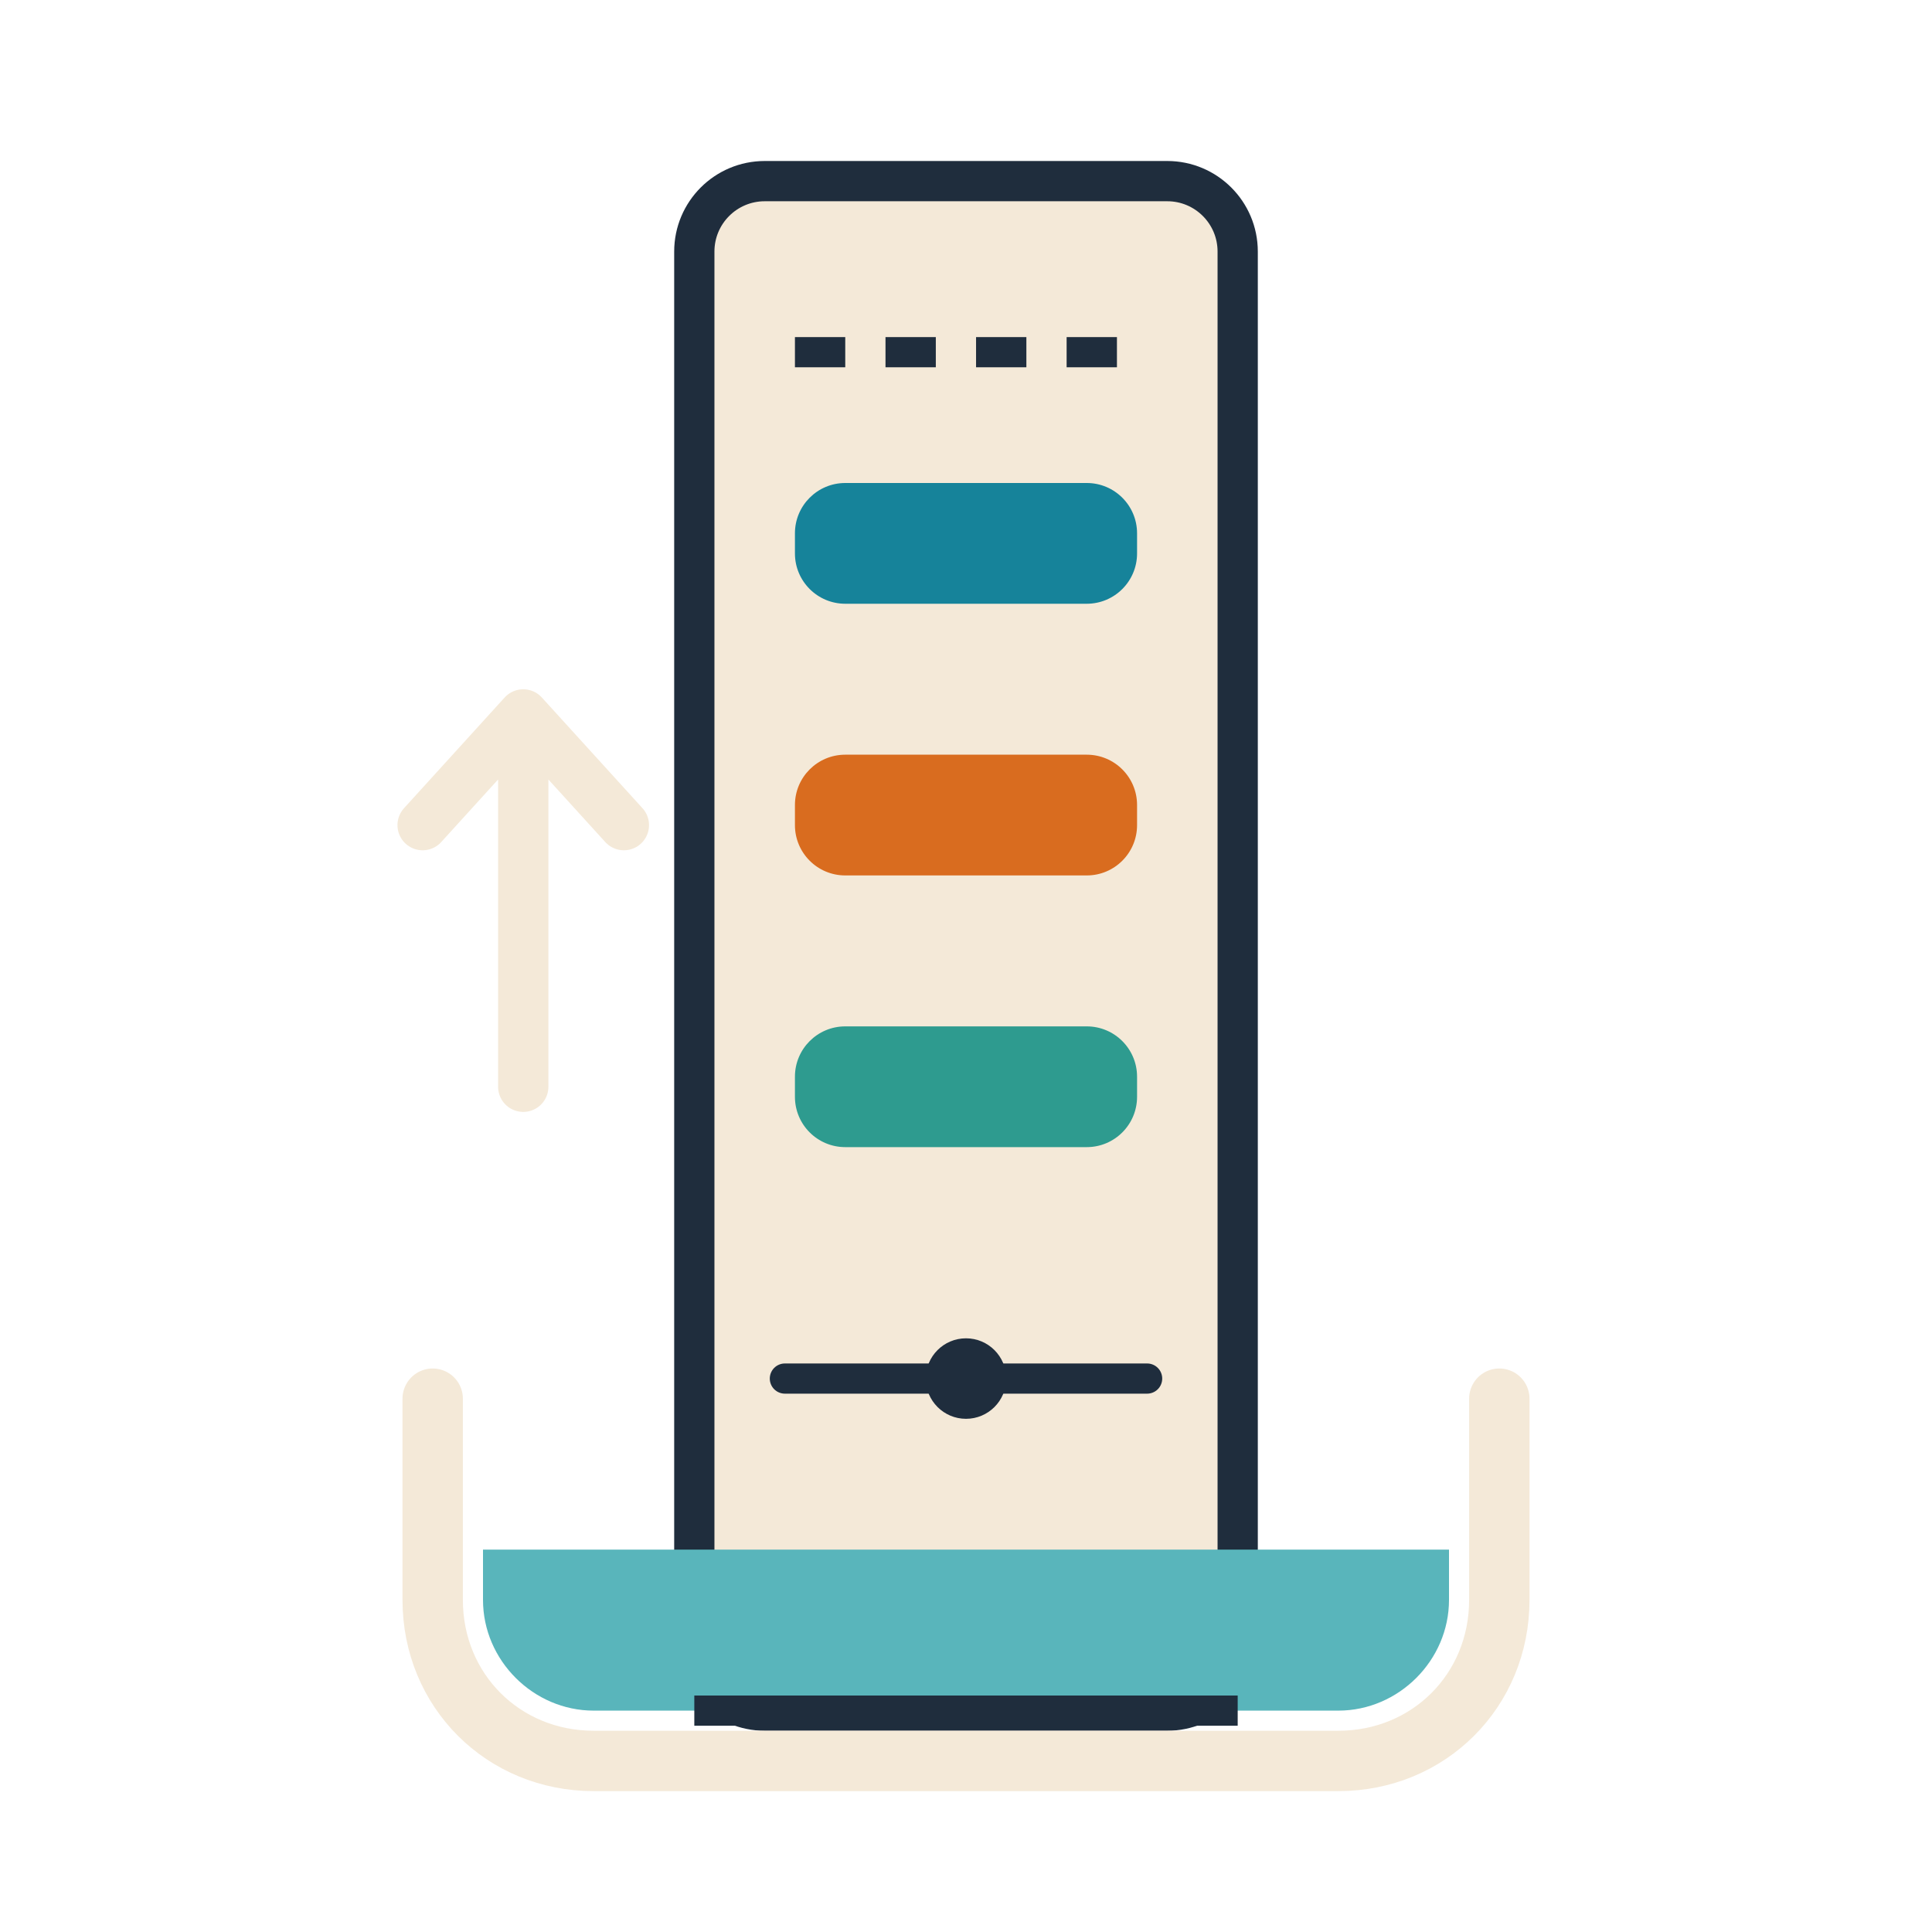
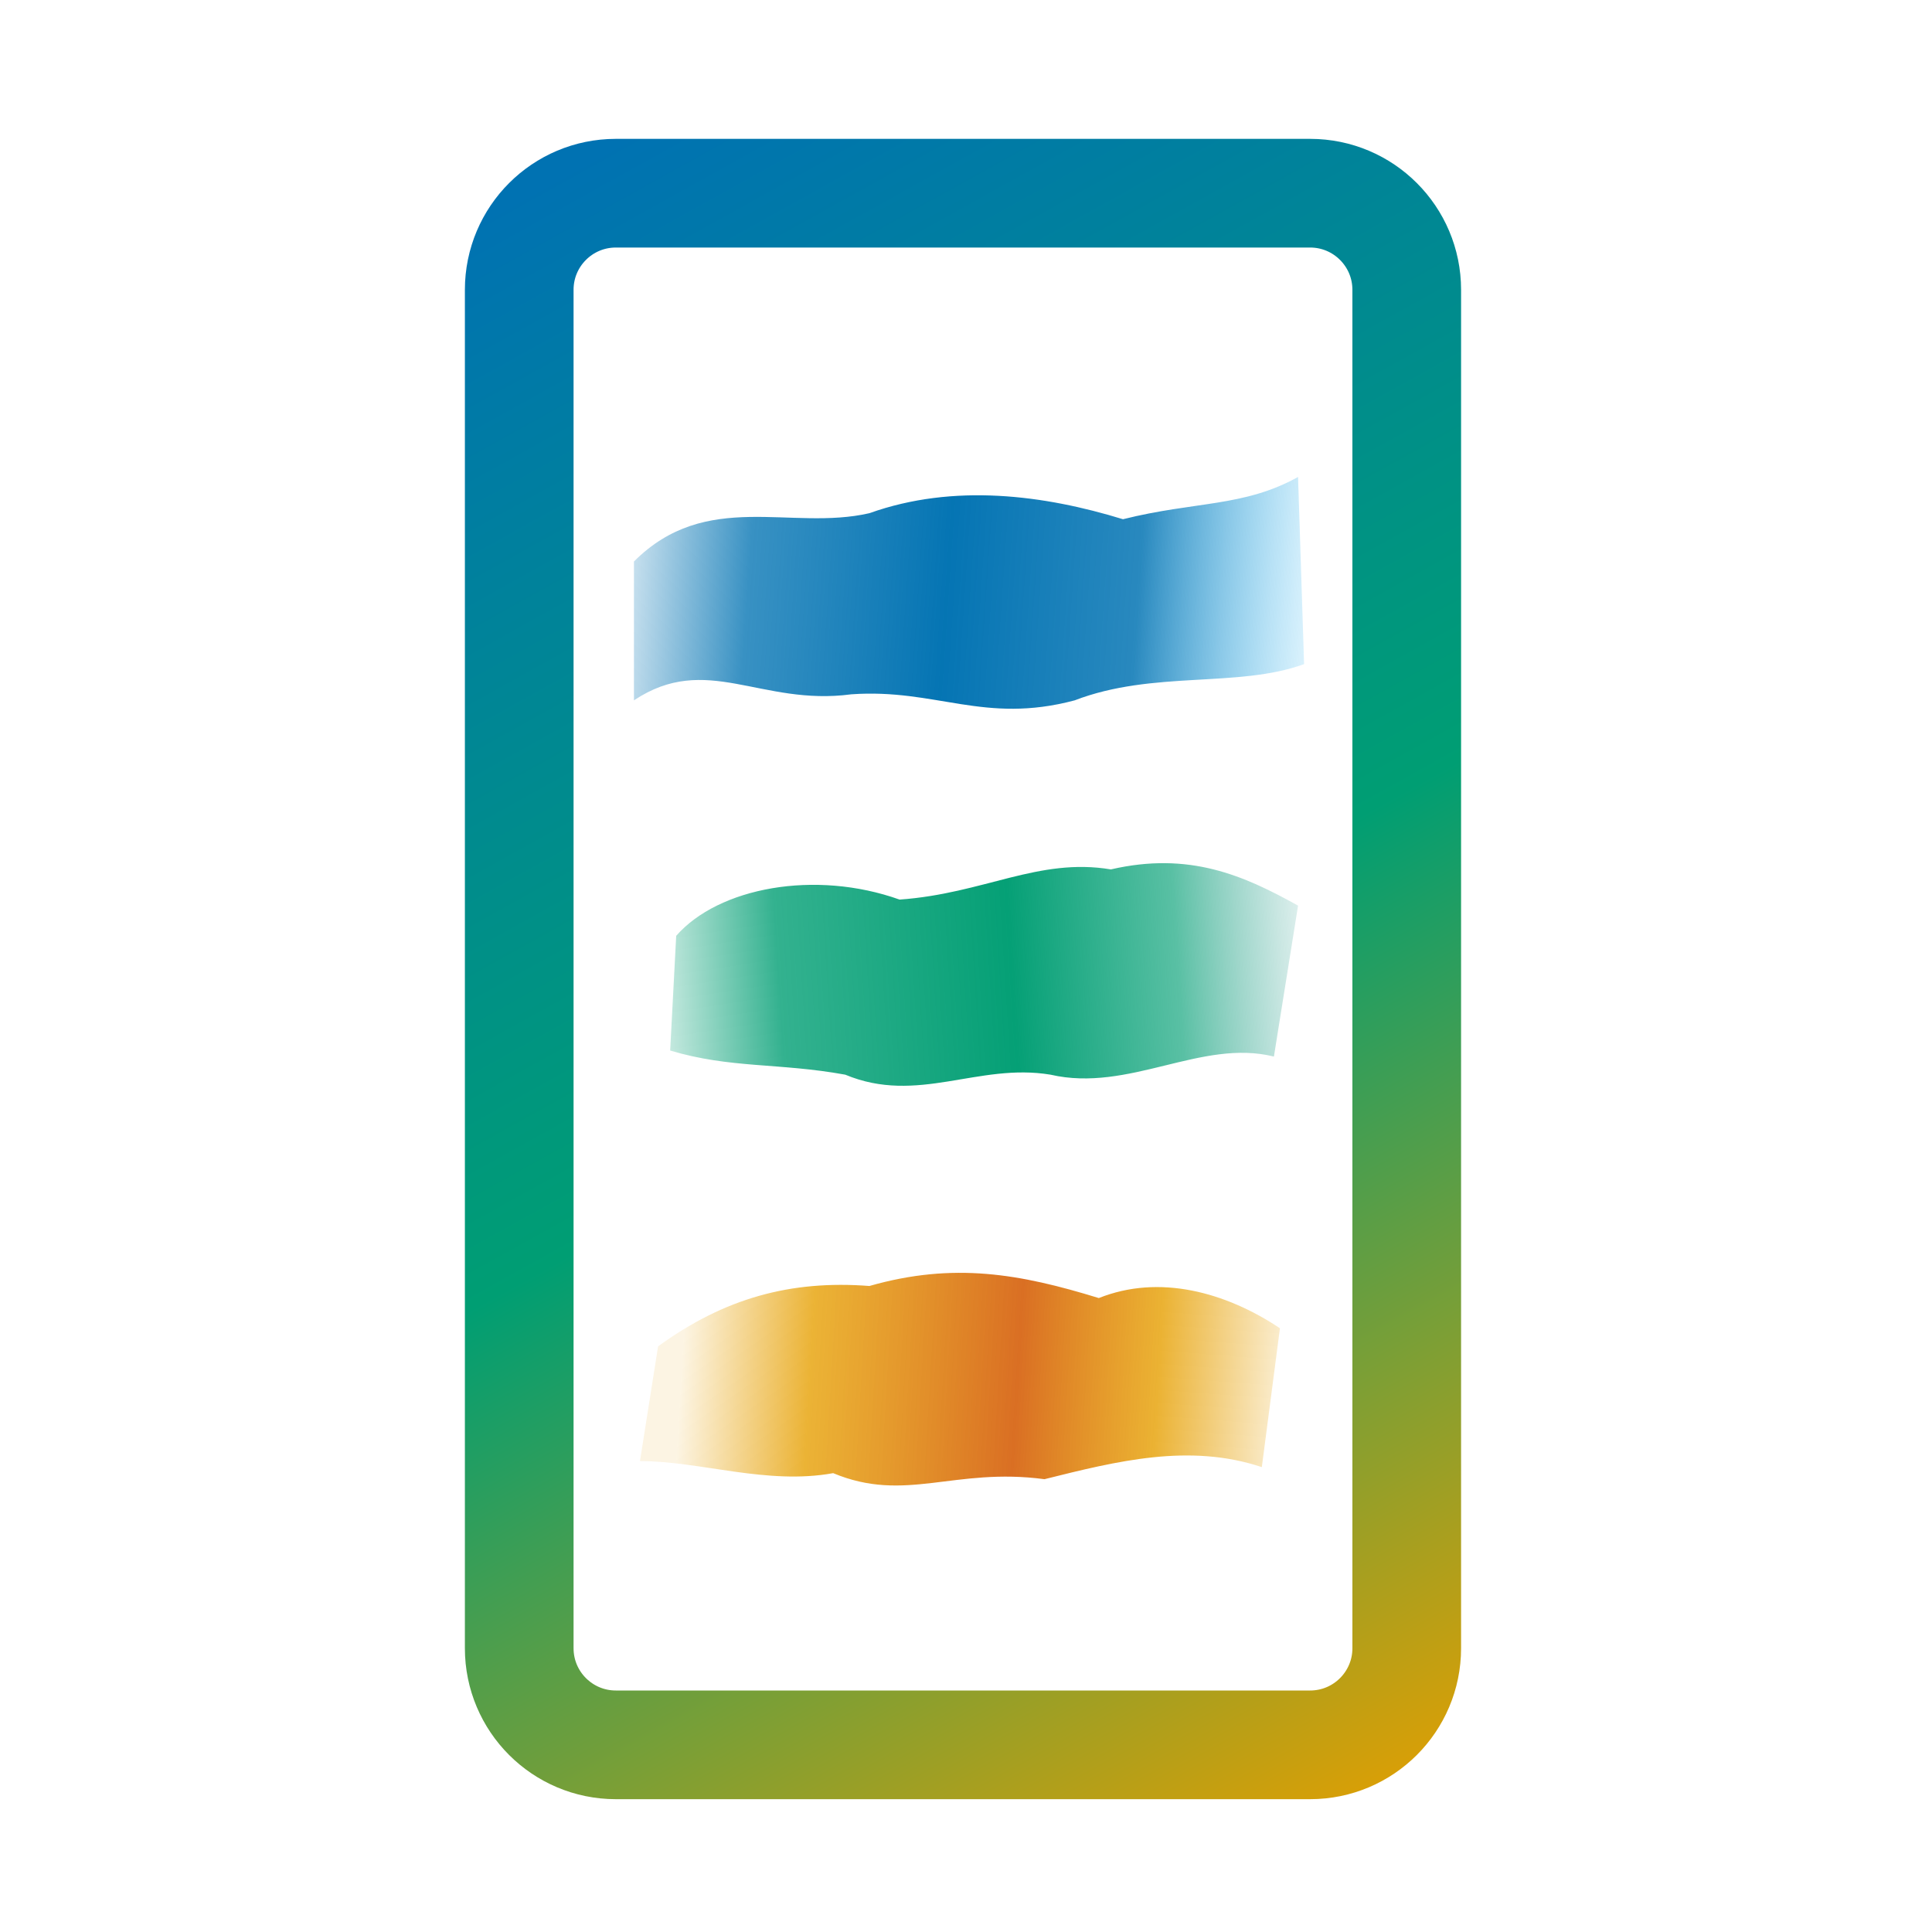
- <svg xmlns="http://www.w3.org/2000/svg" viewBox="0 0 192 192" width="192" height="192" role="img" aria-labelledby="siac-t siac-d">
-   <rect x="69" y="18" width="54" height="152" rx="7" fill="#F4E9D8" stroke="#1F2D3D" stroke-width="4" />
-   <rect x="79" y="48" width="34" height="12" rx="5" fill="#16839A" />
-   <rect x="79" y="75" width="34" height="12" rx="5" fill="#D96C1F" />
-   <rect x="79" y="102" width="34" height="12" rx="5" fill="#2E9B8F" />
-   <path d="M79 35h34" stroke="#1F2D3D" stroke-width="3" stroke-dasharray="5 4" />
-   <path d="M78 137h36" stroke="#1F2D3D" stroke-width="3" stroke-linecap="round" />
-   <circle cx="96" cy="137" r="4" fill="#1F2D3D" />
-   <path d="M52 108V72m-10 10 10-11 10 11" fill="none" stroke="#F4E9D8" stroke-width="5" stroke-linecap="round" stroke-linejoin="round" />
-   <path d="M43 139v20c0 9 7 16 16 16h74c9 0 16-7 16-16v-20" fill="none" stroke="#F4E9D8" stroke-width="6" stroke-linecap="round" stroke-linejoin="round" />
-   <path d="M48 154h96v5c0 6-5 11-11 11H59c-6 0-11-5-11-11z" fill="#59B5BB" />
-   <path d="M69 170h54" stroke="#1F2D3D" stroke-width="3" />
+ <svg xmlns="http://www.w3.org/2000/svg" viewBox="0 0 32 32" width="192" height="192" fill="none" role="img" aria-labelledby="siac-icon-title siac-icon-desc">
+   <defs>
+     <linearGradient id="siac-contour" x1="9" y1="3" x2="24" y2="30" gradientUnits="userSpaceOnUse">
+       <stop stop-color="#0072B2" />
+       <stop offset=".51" stop-color="#009E73" />
+       <stop offset="1" stop-color="#E69F00" />
+     </linearGradient>
+     <linearGradient id="siac-blue" x1="10.3" y1="9.4" x2="22.0" y2="10.2" gradientUnits="userSpaceOnUse">
+       <stop stop-color="#0072B2" stop-opacity=".17" />
+       <stop offset=".18" stop-color="#0072B2" stop-opacity=".78" />
+       <stop offset=".46" stop-color="#0072B2" stop-opacity=".98" />
+       <stop offset=".73" stop-color="#0072B2" stop-opacity=".84" />
+       <stop offset="1" stop-color="#38BDF8" stop-opacity=".10" />
+     </linearGradient>
+     <linearGradient id="siac-green" x1="10.7" y1="16.4" x2="21.7" y2="15.7" gradientUnits="userSpaceOnUse">
+       <stop stop-color="#009E73" stop-opacity=".13" />
+       <stop offset=".20" stop-color="#009E73" stop-opacity=".80" />
+       <stop offset=".55" stop-color="#009E73" stop-opacity=".98" />
+       <stop offset=".80" stop-color="#009E73" stop-opacity=".65" />
+       <stop offset="1" stop-color="#2E9B8F" stop-opacity=".13" />
+     </linearGradient>
+     <linearGradient id="siac-amber" x1="11.3" y1="22.5" x2="21.4" y2="23.1" gradientUnits="userSpaceOnUse">
+       <stop stop-color="#E69F00" stop-opacity=".11" />
+       <stop offset=".21" stop-color="#E69F00" stop-opacity=".79" />
+       <stop offset=".55" stop-color="#D96C1F" stop-opacity=".98" />
+       <stop offset=".78" stop-color="#E69F00" stop-opacity=".80" />
+       <stop offset="1" stop-color="#E69F00" stop-opacity=".12" />
+     </linearGradient>
+   </defs>
+   <path d="M10.2 3.2H21.7a1.6 1.6 0 0 1 1.6 1.6v22.5a1.6 1.6 0 0 1-1.6 1.6H10.2a1.6 1.6 0 0 1-1.6-1.6V4.8a1.6 1.6 0 0 1 1.6-1.6Z" stroke="url(#siac-contour)" stroke-width="1.8" stroke-linejoin="round" />
+   <path d="M10.5 9.3c1.2-1.2 2.6-.5 3.9-.8 1.4-.5 2.9-.3 4.2.1 1.2-.3 2-.2 2.9-.7l.1 3.1c-1.1.4-2.5.1-3.8.6-1.5.4-2.3-.2-3.7-.1-1.5.2-2.4-.7-3.6.1Z" fill="url(#siac-blue)" />
+   <path d="M11.2 15.5c.7-.8 2.3-1.1 3.7-.6 1.4-.1 2.3-.7 3.5-.5 1.3-.3 2.2.1 3.1.6l-.4 2.5c-1.2-.3-2.4.6-3.7.3-1.2-.2-2.2.5-3.4 0-1.1-.2-1.9-.1-2.9-.4Z" fill="url(#siac-green)" />
+   <path d="M10.9 22.3c1.1-.8 2.2-1.1 3.5-1 1.4-.4 2.5-.2 3.8.2 1-.4 2.1-.1 3 .5l-.3 2.3c-1.2-.4-2.4-.1-3.6.2-1.5-.2-2.3.4-3.5-.1-1.1.2-2.2-.2-3.2-.2Z" fill="url(#siac-amber)" />
</svg>
